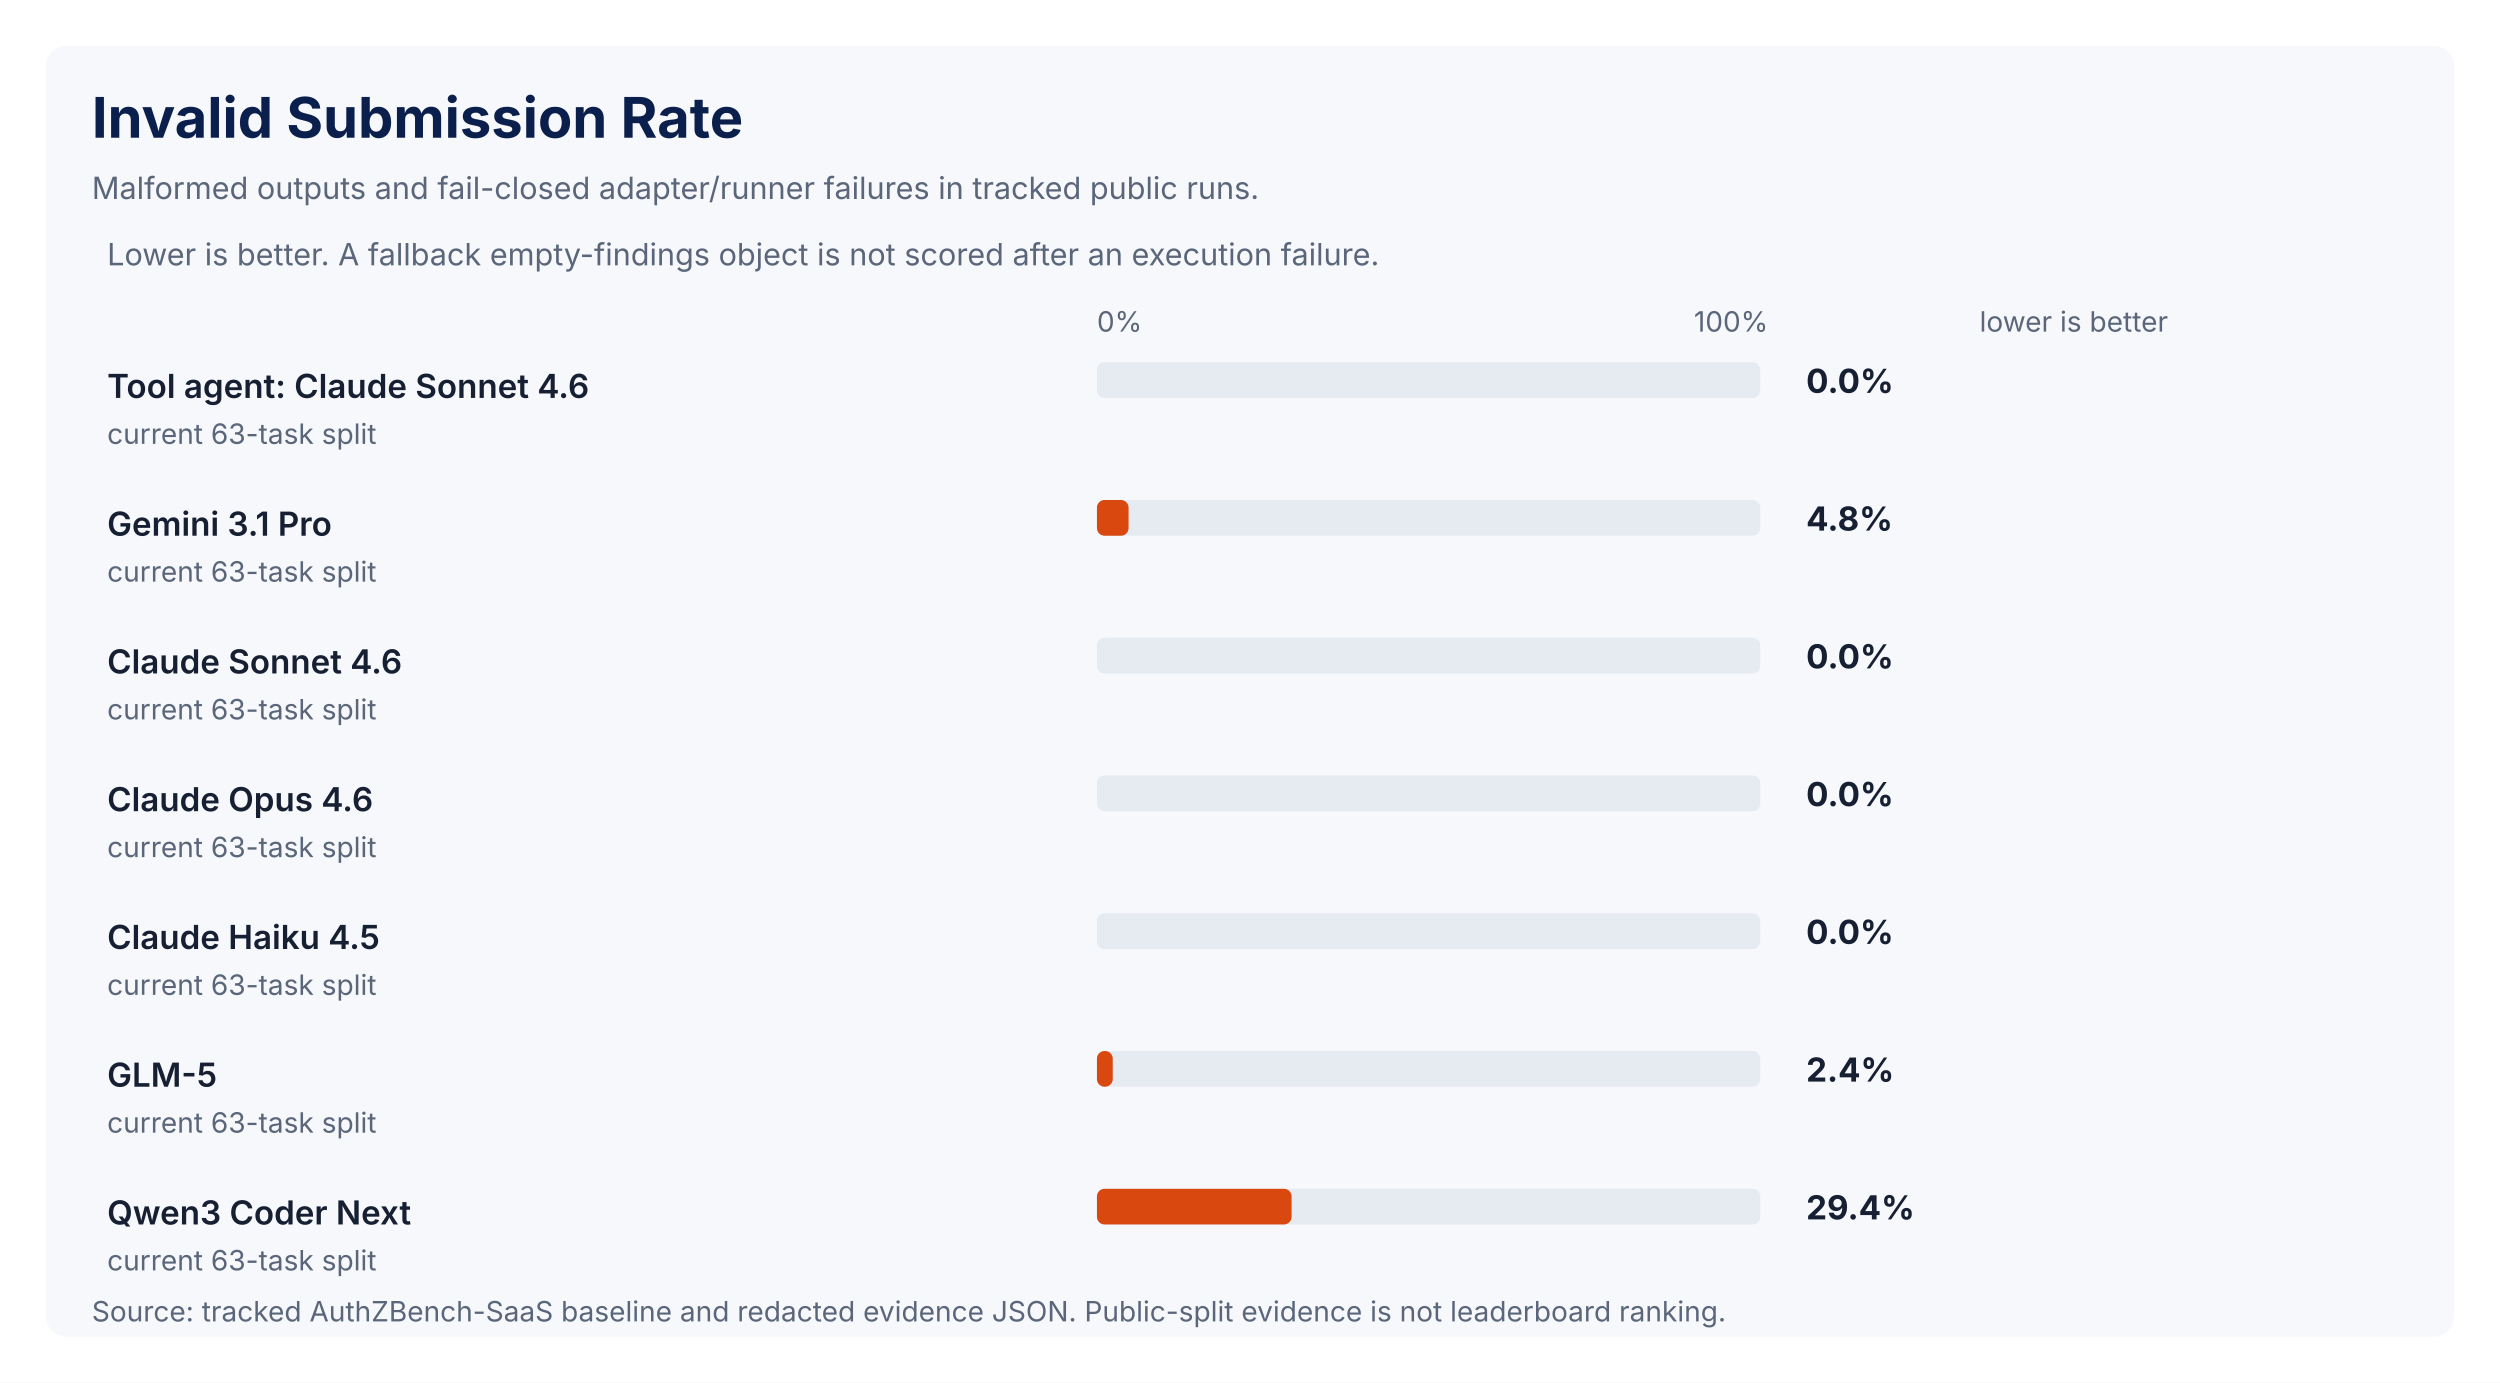
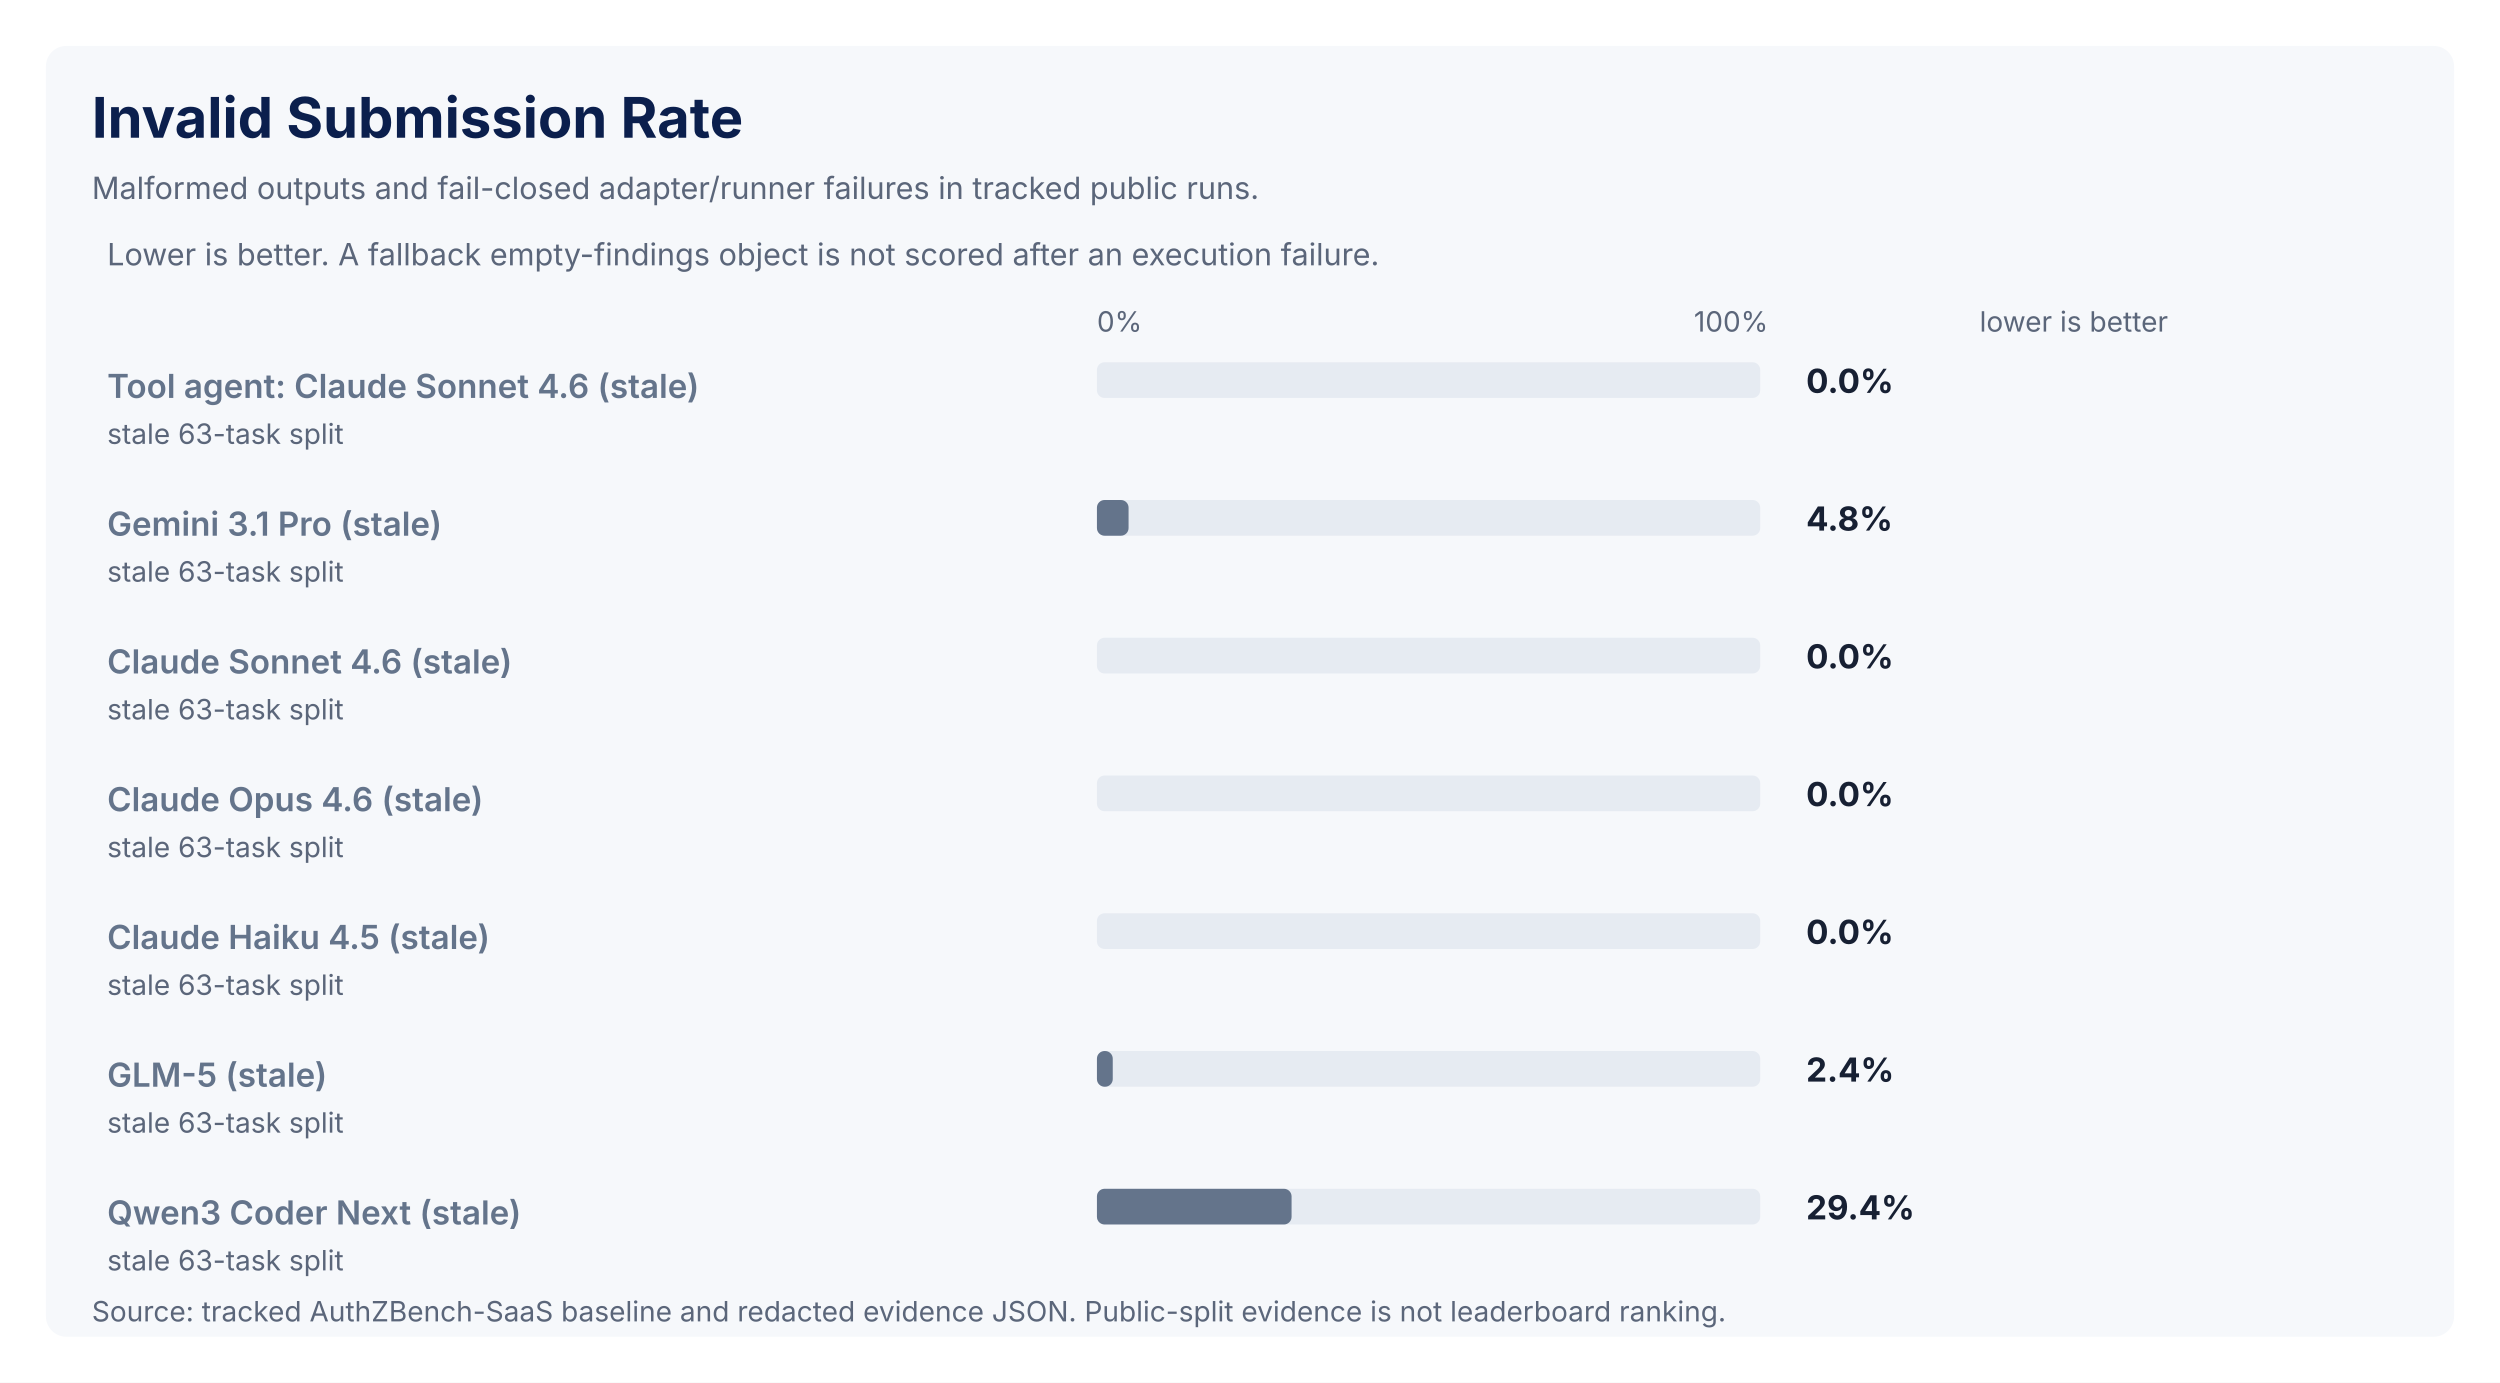
<svg xmlns="http://www.w3.org/2000/svg" width="980" height="542" viewBox="0 0 980 542" role="img" aria-labelledby="title desc">
  <rect x="0.0" y="0.0" width="980.0" height="542.0" rx="0" fill="#ffffff" />
  <rect x="18.0" y="18.0" width="944.0" height="506.0" rx="8" fill="#f6f8fb" />
  <text x="36.0" y="54.0" fill="#0b1f4d" font-family="Inter, Arial, sans-serif" font-size="22" font-weight="700">Invalid Submission Rate</text>
  <text x="36.0" y="78.0" fill="#5b667a" font-family="Inter, Arial, sans-serif" font-size="12" font-weight="400">Malformed outputs and fail-closed adapter/runner failures in tracked public runs.</text>
  <text x="42.0" y="104.0" fill="#5b667a" font-family="Inter, Arial, sans-serif" font-size="12" font-weight="400">Lower is better. A fallback empty-findings object is not scored after an execution failure.</text>
  <text x="430.0" y="130.0" fill="#5b667a" font-family="Inter, Arial, sans-serif" font-size="11" font-weight="400">0%</text>
  <text x="664.0" y="130.0" fill="#5b667a" font-family="Inter, Arial, sans-serif" font-size="11" font-weight="400">100%</text>
  <text x="776.0" y="130.0" fill="#5b667a" font-family="Inter, Arial, sans-serif" font-size="11" font-weight="400">lower is better</text>
-   <text x="42.0" y="156.0" fill="#172033" font-family="Inter, Arial, sans-serif" font-size="13" font-weight="600">Tool agent: Claude Sonnet 4.6</text>
-   <text x="42.0" y="174.0" fill="#5b667a" font-family="Inter, Arial, sans-serif" font-size="11" font-weight="400">current 63-task split</text>
+   <text x="42.0" y="156.0" fill="#64748b" font-family="Inter, Arial, sans-serif" font-size="13" font-weight="600">Tool agent: Claude Sonnet 4.6 (stale)</text>
+   <text x="42.0" y="174.0" fill="#5b667a" font-family="Inter, Arial, sans-serif" font-size="11" font-weight="400">stale 63-task split</text>
  <rect x="430.0" y="142.0" width="260.0" height="14.0" rx="3" fill="#e6ebf2" />
-   <rect x="430.0" y="142.0" width="0.0" height="14.0" rx="3" fill="#d9480f" />
+   <rect x="430.0" y="142.0" width="0.0" height="14.0" rx="3" fill="#64748b" />
  <text x="708.0" y="154.0" fill="#172033" font-family="Inter, Arial, sans-serif" font-size="13" font-weight="700">0.0%</text>
-   <text x="42.0" y="210.0" fill="#172033" font-family="Inter, Arial, sans-serif" font-size="13" font-weight="600">Gemini 3.1 Pro</text>
-   <text x="42.0" y="228.0" fill="#5b667a" font-family="Inter, Arial, sans-serif" font-size="11" font-weight="400">current 63-task split</text>
+   <text x="42.0" y="210.0" fill="#64748b" font-family="Inter, Arial, sans-serif" font-size="13" font-weight="600">Gemini 3.1 Pro (stale)</text>
+   <text x="42.0" y="228.0" fill="#5b667a" font-family="Inter, Arial, sans-serif" font-size="11" font-weight="400">stale 63-task split</text>
  <rect x="430.0" y="196.0" width="260.0" height="14.0" rx="3" fill="#e6ebf2" />
-   <rect x="430.0" y="196.0" width="12.4" height="14.0" rx="3" fill="#d9480f" />
+   <rect x="430.0" y="196.0" width="12.4" height="14.0" rx="3" fill="#64748b" />
  <text x="708.0" y="208.0" fill="#172033" font-family="Inter, Arial, sans-serif" font-size="13" font-weight="700">4.8%</text>
-   <text x="42.0" y="264.0" fill="#172033" font-family="Inter, Arial, sans-serif" font-size="13" font-weight="600">Claude Sonnet 4.6</text>
-   <text x="42.0" y="282.0" fill="#5b667a" font-family="Inter, Arial, sans-serif" font-size="11" font-weight="400">current 63-task split</text>
+   <text x="42.0" y="264.0" fill="#64748b" font-family="Inter, Arial, sans-serif" font-size="13" font-weight="600">Claude Sonnet 4.6 (stale)</text>
+   <text x="42.0" y="282.0" fill="#5b667a" font-family="Inter, Arial, sans-serif" font-size="11" font-weight="400">stale 63-task split</text>
  <rect x="430.0" y="250.0" width="260.0" height="14.0" rx="3" fill="#e6ebf2" />
-   <rect x="430.0" y="250.0" width="0.0" height="14.0" rx="3" fill="#d9480f" />
+   <rect x="430.0" y="250.0" width="0.0" height="14.0" rx="3" fill="#64748b" />
  <text x="708.0" y="262.0" fill="#172033" font-family="Inter, Arial, sans-serif" font-size="13" font-weight="700">0.0%</text>
-   <text x="42.0" y="318.0" fill="#172033" font-family="Inter, Arial, sans-serif" font-size="13" font-weight="600">Claude Opus 4.6</text>
-   <text x="42.0" y="336.0" fill="#5b667a" font-family="Inter, Arial, sans-serif" font-size="11" font-weight="400">current 63-task split</text>
+   <text x="42.0" y="318.0" fill="#64748b" font-family="Inter, Arial, sans-serif" font-size="13" font-weight="600">Claude Opus 4.6 (stale)</text>
+   <text x="42.0" y="336.0" fill="#5b667a" font-family="Inter, Arial, sans-serif" font-size="11" font-weight="400">stale 63-task split</text>
  <rect x="430.0" y="304.0" width="260.0" height="14.0" rx="3" fill="#e6ebf2" />
-   <rect x="430.0" y="304.0" width="0.0" height="14.0" rx="3" fill="#d9480f" />
+   <rect x="430.0" y="304.0" width="0.0" height="14.0" rx="3" fill="#64748b" />
  <text x="708.0" y="316.0" fill="#172033" font-family="Inter, Arial, sans-serif" font-size="13" font-weight="700">0.0%</text>
-   <text x="42.0" y="372.0" fill="#172033" font-family="Inter, Arial, sans-serif" font-size="13" font-weight="600">Claude Haiku 4.5</text>
-   <text x="42.0" y="390.0" fill="#5b667a" font-family="Inter, Arial, sans-serif" font-size="11" font-weight="400">current 63-task split</text>
+   <text x="42.0" y="372.0" fill="#64748b" font-family="Inter, Arial, sans-serif" font-size="13" font-weight="600">Claude Haiku 4.5 (stale)</text>
+   <text x="42.0" y="390.0" fill="#5b667a" font-family="Inter, Arial, sans-serif" font-size="11" font-weight="400">stale 63-task split</text>
  <rect x="430.0" y="358.0" width="260.0" height="14.0" rx="3" fill="#e6ebf2" />
-   <rect x="430.0" y="358.0" width="0.0" height="14.0" rx="3" fill="#d9480f" />
+   <rect x="430.0" y="358.0" width="0.0" height="14.0" rx="3" fill="#64748b" />
  <text x="708.0" y="370.0" fill="#172033" font-family="Inter, Arial, sans-serif" font-size="13" font-weight="700">0.0%</text>
-   <text x="42.0" y="426.0" fill="#172033" font-family="Inter, Arial, sans-serif" font-size="13" font-weight="600">GLM-5</text>
-   <text x="42.0" y="444.0" fill="#5b667a" font-family="Inter, Arial, sans-serif" font-size="11" font-weight="400">current 63-task split</text>
+   <text x="42.0" y="426.0" fill="#64748b" font-family="Inter, Arial, sans-serif" font-size="13" font-weight="600">GLM-5 (stale)</text>
+   <text x="42.0" y="444.0" fill="#5b667a" font-family="Inter, Arial, sans-serif" font-size="11" font-weight="400">stale 63-task split</text>
  <rect x="430.0" y="412.0" width="260.0" height="14.0" rx="3" fill="#e6ebf2" />
-   <rect x="430.0" y="412.0" width="6.2" height="14.0" rx="3" fill="#d9480f" />
+   <rect x="430.0" y="412.0" width="6.2" height="14.0" rx="3" fill="#64748b" />
  <text x="708.0" y="424.0" fill="#172033" font-family="Inter, Arial, sans-serif" font-size="13" font-weight="700">2.4%</text>
-   <text x="42.0" y="480.0" fill="#172033" font-family="Inter, Arial, sans-serif" font-size="13" font-weight="600">Qwen3 Coder Next</text>
-   <text x="42.0" y="498.0" fill="#5b667a" font-family="Inter, Arial, sans-serif" font-size="11" font-weight="400">current 63-task split</text>
+   <text x="42.0" y="480.0" fill="#64748b" font-family="Inter, Arial, sans-serif" font-size="13" font-weight="600">Qwen3 Coder Next (stale)</text>
+   <text x="42.0" y="498.0" fill="#5b667a" font-family="Inter, Arial, sans-serif" font-size="11" font-weight="400">stale 63-task split</text>
  <rect x="430.0" y="466.0" width="260.0" height="14.0" rx="3" fill="#e6ebf2" />
-   <rect x="430.0" y="466.0" width="76.3" height="14.0" rx="3" fill="#d9480f" />
+   <rect x="430.0" y="466.0" width="76.3" height="14.0" rx="3" fill="#64748b" />
  <text x="708.0" y="478.0" fill="#172033" font-family="Inter, Arial, sans-serif" font-size="13" font-weight="700">29.4%</text>
  <text x="36.0" y="518.0" fill="#5b667a" font-family="Inter, Arial, sans-serif" font-size="11" font-weight="400">Source: tracked AuthZBench-SaaS baseline and redacted evidence JSON. Public-split evidence is not leaderboard ranking.</text>
</svg>
